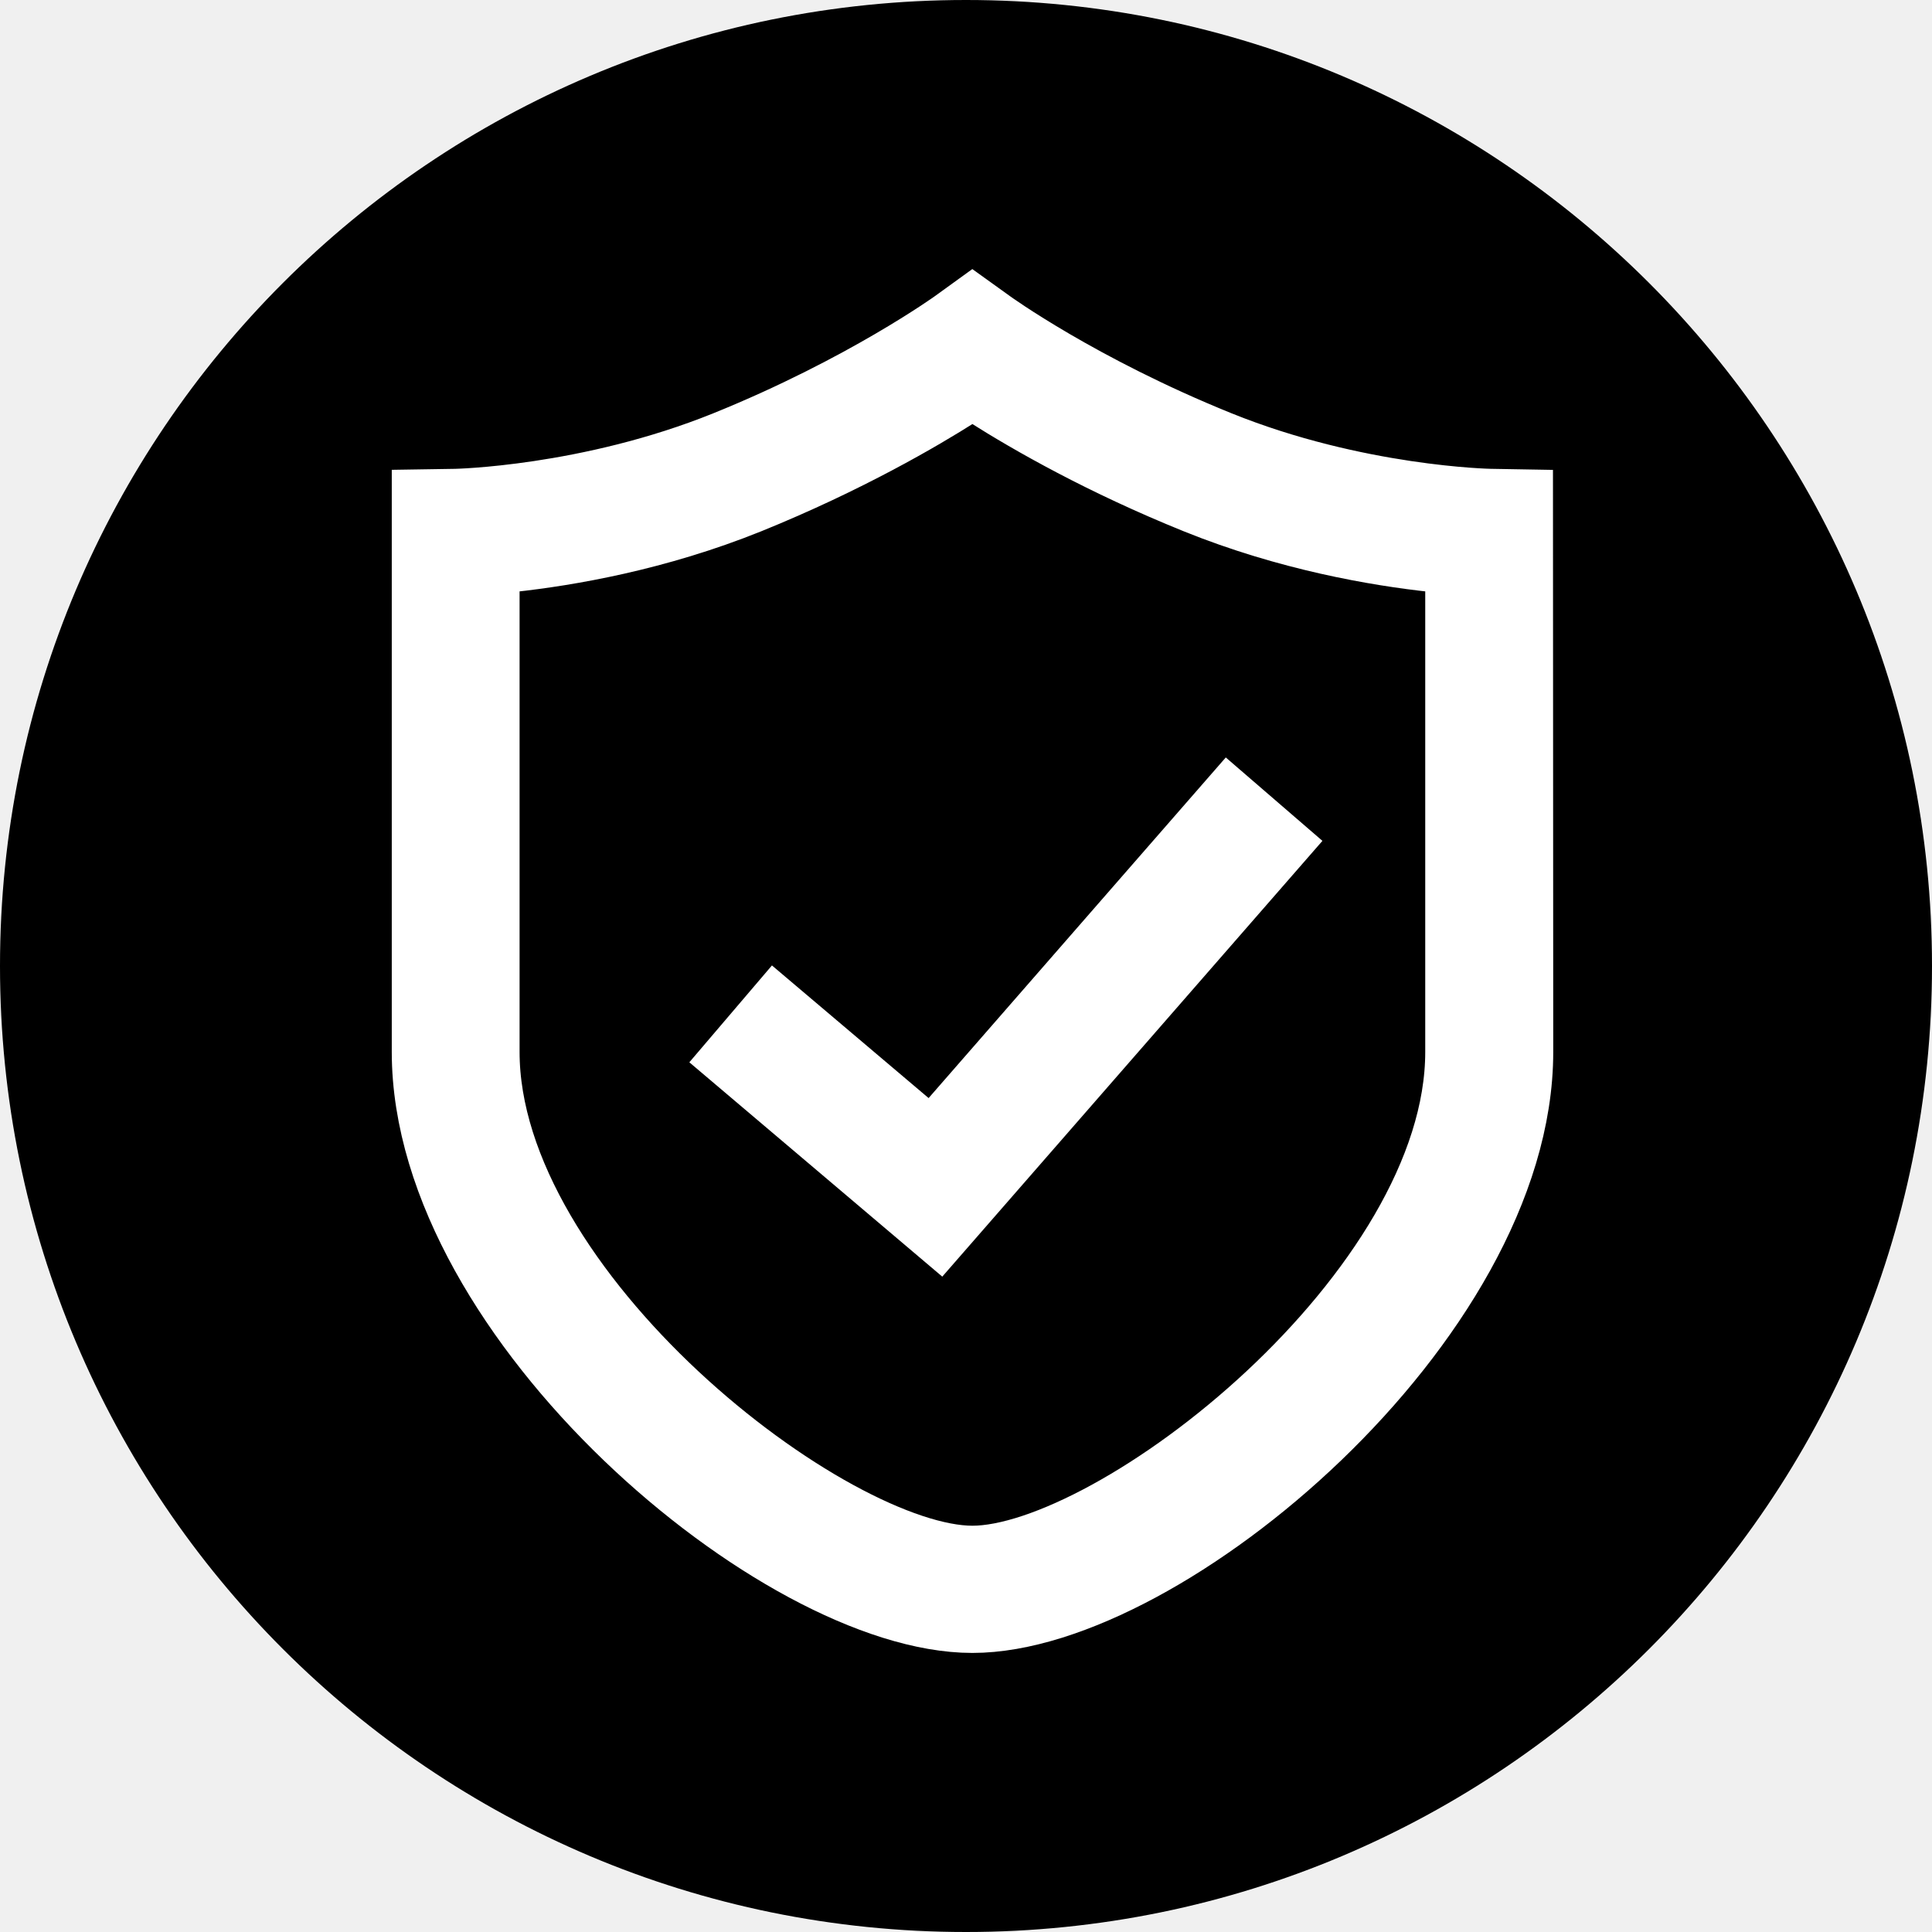
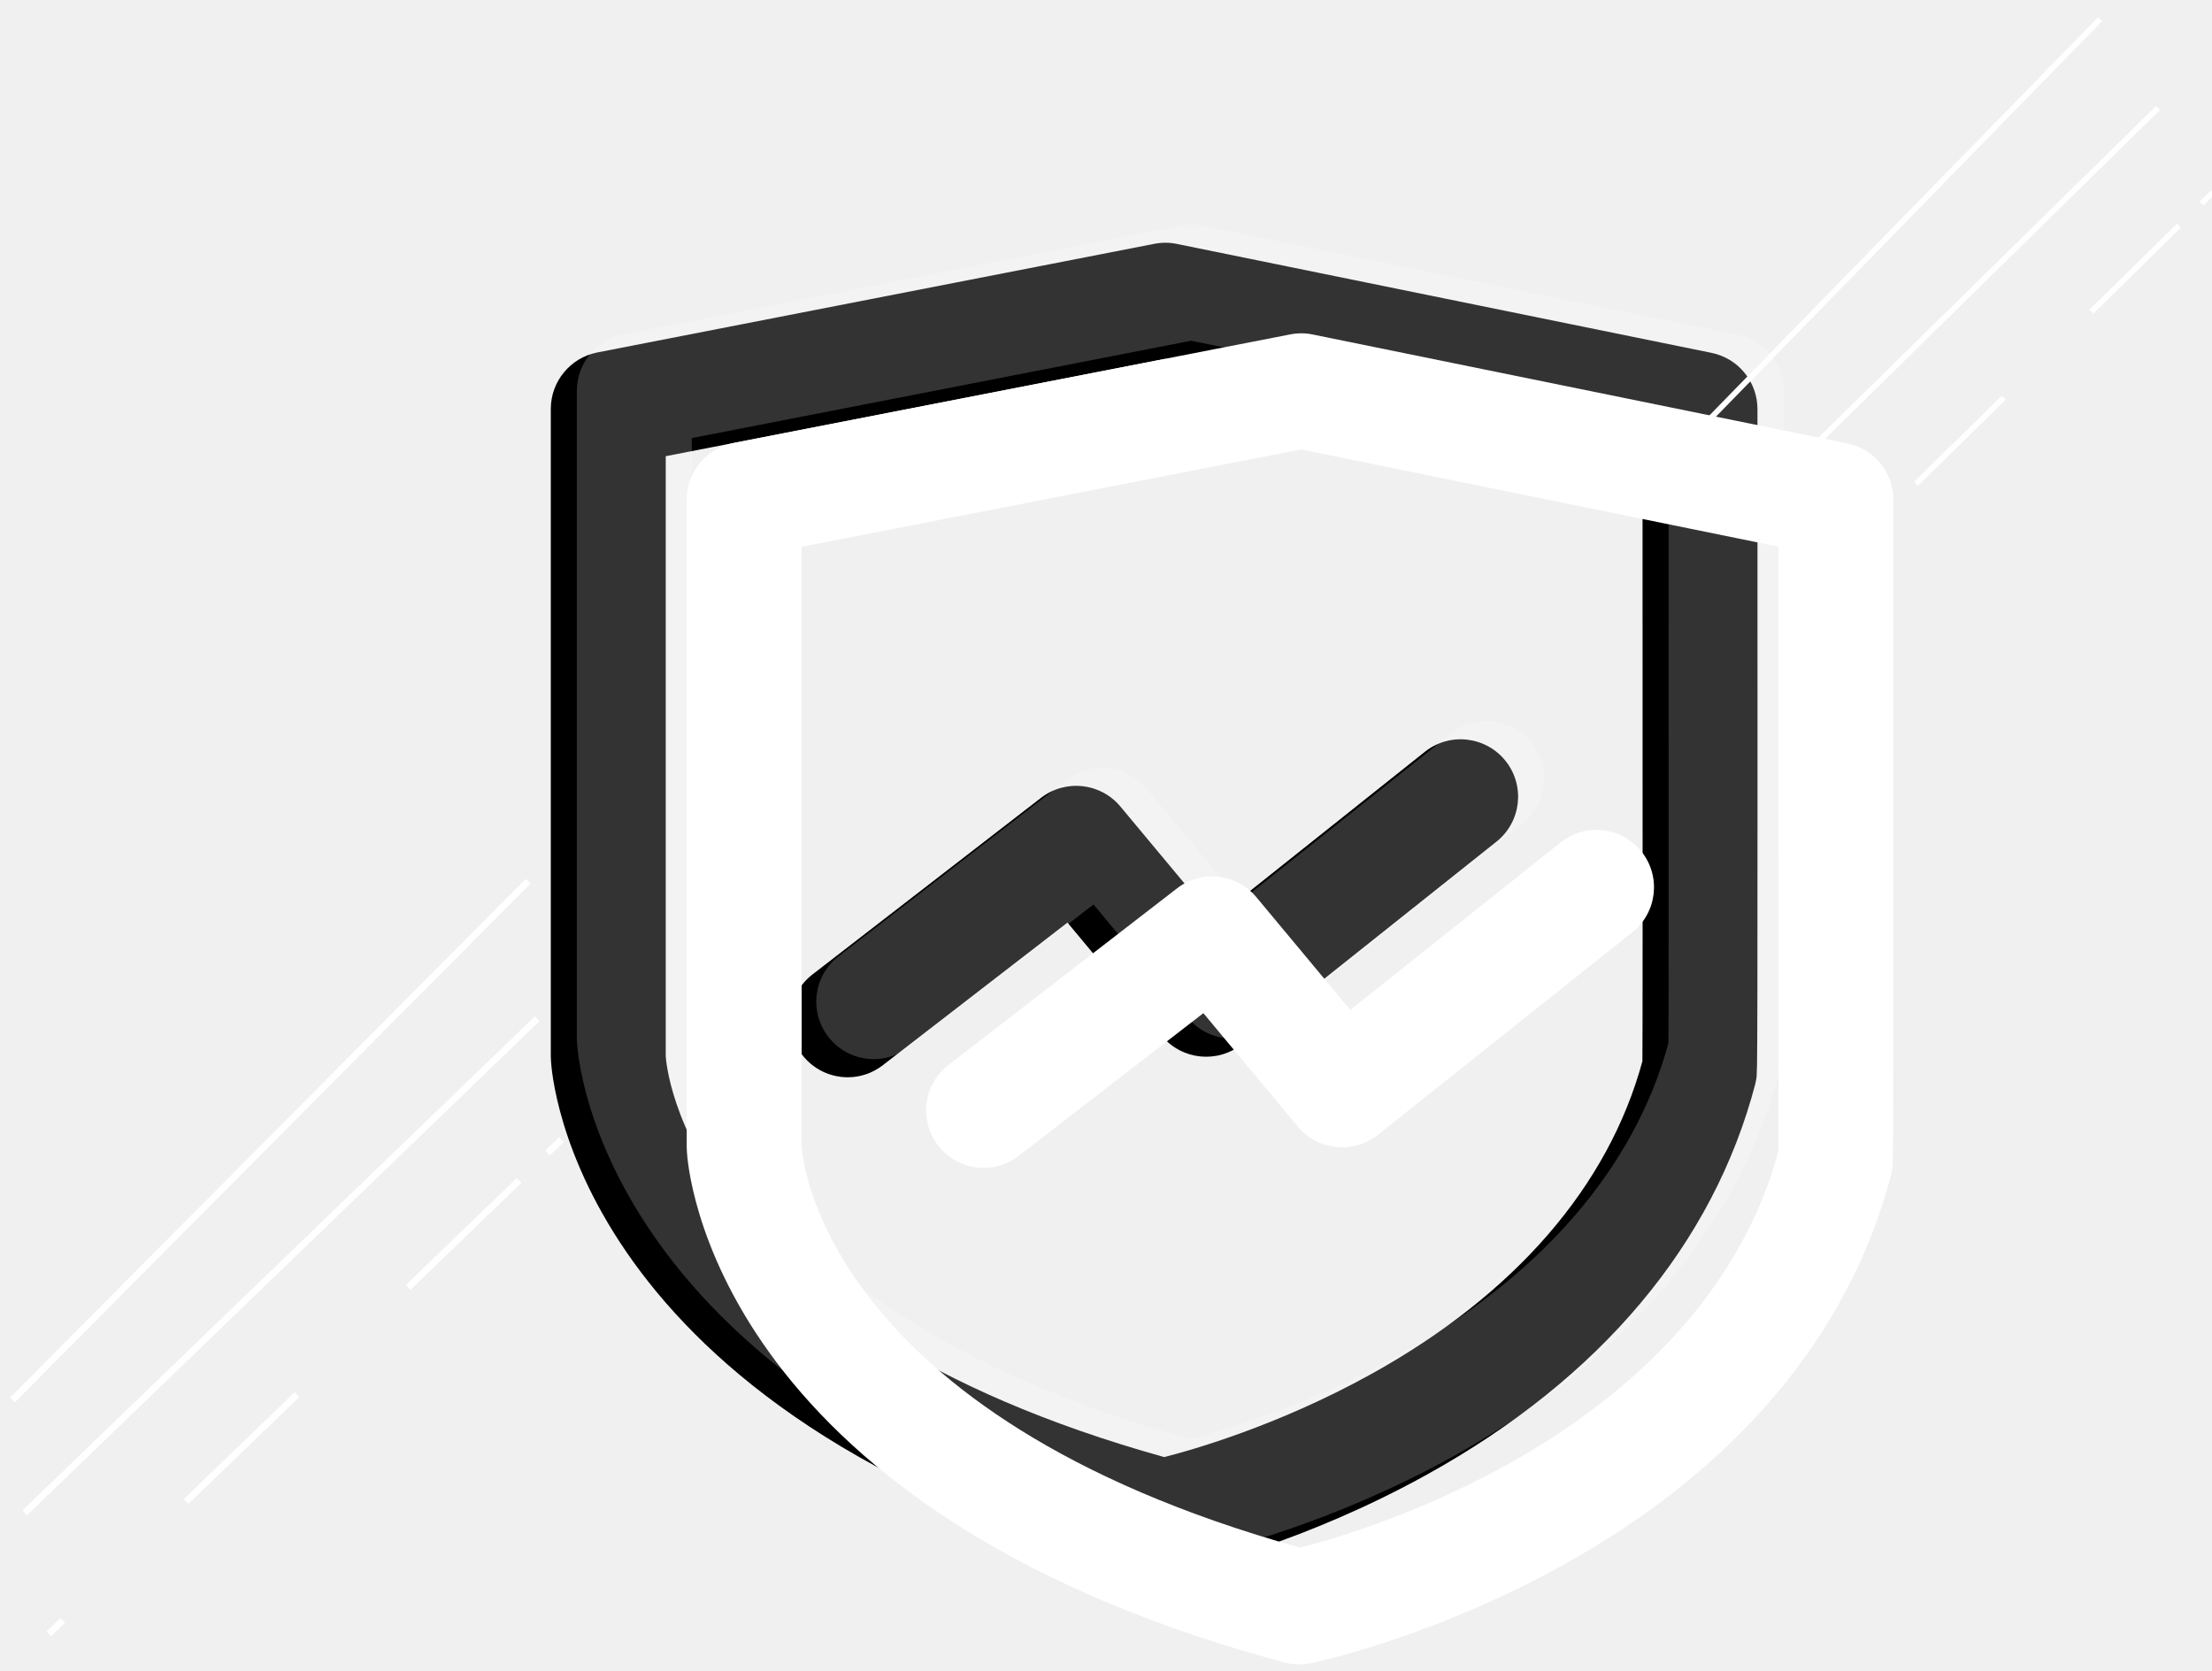
- <svg xmlns="http://www.w3.org/2000/svg" width="90px" height="90px" viewBox="0 0 90 90" version="1.1">
-   <g id="官网h5" stroke="none" stroke-width="1" fill="none" fill-rule="evenodd">
-     <g id="ONT-ID-2.0-Landingpage" transform="translate(-735, -2495)">
-       <g id="编组-12" transform="translate(735, 2495)">
-         <circle id="椭圆形复制" fill="#000000" cx="45" cy="45" r="45" />
-         <path d="M45.298,75 C36.589,75 20.25,61.227 20.25,49.001 L20.25,23.855 L21.215,23.84 C21.258,23.84 27.505,23.72 33.966,21.112 C40.444,18.494 44.682,15.445 44.723,15.416 L45.298,15 L45.888,15.424 C45.9,15.433 50.074,18.461 56.633,21.112 C63.101,23.722 69.358,23.839 69.419,23.839 L70.344,23.855 L70.356,49.003 C70.354,61.229 54.008,75 45.298,75 Z M44.373,17.974 C42.735,19.015 39.301,21.036 34.708,22.897 C30.486,24.599 26.416,25.3 23.745,25.588 L22.204,25.754 L22.204,49.003 C22.204,60.483 38.414,73.074 45.298,73.074 C52.181,73.074 68.393,60.483 68.393,49.003 L68.393,25.754 L66.852,25.588 C64.18,25.3 60.11,24.599 55.891,22.895 C51.556,21.142 48.239,19.252 46.22,17.972 L45.294,17.387 L44.373,17.974 Z M34.936,49.257 L36.189,47.788 L43.47,53.952 L57.301,38.099 L58.775,39.371 L43.684,56.67 L34.936,49.257 Z" id="Fill-3" stroke="#FFFFFF" stroke-width="4" fill="#FFFFFF" />
+ <svg xmlns="http://www.w3.org/2000/svg" width="94px" height="71px" viewBox="0 0 94 71" version="1.1">
+   <g id="页面1" stroke="none" stroke-width="1" fill="none" fill-rule="evenodd">
+     <g id="ONT-ID-2.0-Landingpage" transform="translate(-715, -2516)">
+       <g id="编组" transform="translate(715.5, 2516.794)">
+         <g transform="translate(22.87238, 9.300834)" fill="#000000">
+           <path d="M4.918,9.296 L4.918,34.788 C4.94,35.197 5.774,46.17 26.101,51.839 C27.129,51.579 30.869,50.546 34.902,48.308 C40.996,44.927 44.975,40.336 46.422,35.015 C46.433,34.065 46.433,29.131 46.428,9.291 L26.14,5.158 L4.918,9.296 Z M26.046,56.8 C25.83,56.8 25.615,56.773 25.399,56.712 L25.101,56.629 C1.012,50.027 0.067,35.573 0.04,34.96 C0.04,34.938 0.04,34.855 0.034,34.838 L0.034,7.285 C0.034,6.119 0.863,5.114 2.006,4.887 L25.687,0.268 C26.002,0.207 26.328,0.207 26.643,0.274 L49.361,4.904 C50.499,5.136 51.312,6.136 51.312,7.296 L51.312,8.312 C51.317,35.429 51.317,35.429 51.262,35.766 C51.256,35.794 51.229,35.932 51.223,35.965 C49.439,42.794 44.626,48.502 37.273,52.579 C32.107,55.447 27.41,56.557 26.891,56.673 L26.565,56.745 C26.394,56.784 26.217,56.8 26.046,56.8 L26.046,56.8 Z" id="Fill-1" />
+           <path d="M12.653,35.695 C11.924,35.695 11.2,35.368 10.72,34.744 C9.896,33.678 10.089,32.142 11.161,31.319 L20.869,23.816 C21.907,23.015 23.394,23.175 24.239,24.186 L28.234,28.982 L37.179,21.86 C38.234,21.02 39.77,21.197 40.61,22.252 C41.449,23.308 41.273,24.843 40.217,25.683 L29.405,34.291 C28.366,35.115 26.858,34.965 26.007,33.943 L21.99,29.12 L14.145,35.181 C13.697,35.529 13.173,35.695 12.653,35.695" id="Fill-3" />
+         </g>
+         <path d="M36.632,44.225 C35.903,44.225 35.179,43.899 34.698,43.275 C33.875,42.209 34.068,40.673 35.14,39.849 L44.848,32.347 C45.886,31.546 47.373,31.706 48.218,32.717 L52.212,37.512 L61.158,30.391 C62.213,29.551 63.749,29.728 64.588,30.783 C65.429,31.838 65.252,33.374 64.196,34.214 L53.384,42.822 C52.345,43.645 50.837,43.496 49.986,42.474 L45.969,37.651 L38.124,43.712 C37.676,44.06 37.151,44.225 36.632,44.225 L36.632,44.225 Z M28.897,17.827 L28.897,43.319 C28.919,43.728 29.753,54.701 50.08,60.369 C51.108,60.11 54.848,59.077 58.881,56.839 C64.975,53.458 68.953,48.866 70.401,43.546 C70.412,42.595 70.412,37.662 70.407,17.821 L50.119,13.689 L28.897,17.827 Z M50.025,65.331 C49.809,65.331 49.594,65.303 49.378,65.242 L49.08,65.16 C24.991,58.557 24.046,44.104 24.018,43.491 C24.018,43.468 24.018,43.385 24.013,43.369 L24.013,15.816 C24.013,14.65 24.842,13.644 25.985,13.418 L49.665,8.799 C49.98,8.738 50.306,8.738 50.621,8.804 L73.34,13.434 C74.479,13.667 75.291,14.666 75.291,15.827 L75.291,16.843 C75.296,43.96 75.296,43.96 75.241,44.297 C75.235,44.325 75.208,44.463 75.202,44.496 C73.418,51.325 68.605,57.032 61.251,61.11 C56.086,63.977 51.389,65.088 50.87,65.204 L50.544,65.276 C50.373,65.314 50.196,65.331 50.025,65.331 L50.025,65.331 Z" id="Fill-5备份" fill="#FFFFFF" opacity="0.2" />
+         <path d="M41.301,48.846 C40.572,48.846 39.848,48.52 39.367,47.895 C38.544,46.829 38.737,45.293 39.809,44.47 L49.517,36.967 C50.555,36.166 52.041,36.326 52.887,37.337 L56.881,42.133 L65.826,35.011 C66.882,34.171 68.418,34.348 69.257,35.403 C70.097,36.459 69.92,37.995 68.865,38.834 L58.053,47.442 C57.014,48.266 55.506,48.116 54.655,47.094 L50.638,42.271 L42.793,48.332 C42.345,48.68 41.82,48.846 41.301,48.846 L41.301,48.846 Z M33.566,22.447 L33.566,47.94 C33.588,48.348 34.422,59.321 54.749,64.99 C55.777,64.73 59.517,63.697 63.55,61.459 C69.644,58.078 73.622,53.487 75.07,48.166 C75.081,47.216 75.081,42.282 75.075,22.442 L54.788,18.309 L33.566,22.447 Z M54.694,69.951 C54.478,69.951 54.263,69.924 54.047,69.863 L53.749,69.78 C29.66,63.178 28.715,48.724 28.687,48.111 C28.687,48.089 28.687,48.006 28.682,47.989 L28.682,20.436 C28.682,19.27 29.511,18.265 30.654,18.038 L54.334,13.419 C54.649,13.358 54.975,13.358 55.29,13.425 L78.009,18.055 C79.147,18.287 79.96,19.287 79.96,20.447 L79.96,21.464 C79.965,48.58 79.965,48.58 79.91,48.918 C79.904,48.945 79.877,49.083 79.871,49.116 C78.087,55.945 73.274,61.653 65.92,65.73 C60.754,68.598 56.058,69.708 55.539,69.824 L55.213,69.896 C55.042,69.935 54.865,69.951 54.694,69.951 L54.694,69.951 Z" id="Fill-5" fill="#FFFFFF" />
+         <path d="M22.33,42.508 L0.551,63.509" id="Stroke-7" stroke="#FFFFFF" stroke-width="0.283" />
+         <path d="M23.358,47.648 L22.773,48.212" id="Stroke-9" stroke="#FFFFFF" stroke-width="0.283" />
+         <path d="M21.56,49.381 L2.77,67.5" id="Stroke-11" stroke="#FFFFFF" stroke-width="0.283" stroke-dasharray="6.553,6.553" />
+         <path d="M2.164,68.085 L1.579,68.649" id="Stroke-13" stroke="#FFFFFF" stroke-width="0.283" />
+         <path d="M21.942,36.665 L0.026,58.714" id="Stroke-15" stroke="#FFFFFF" stroke-width="0.283" />
+         <path d="M91.212,3.791 L73.977,20.717" id="Stroke-17" stroke="#FFFFFF" stroke-width="0.236" />
+         <path d="M93.539,7.381 L93.056,7.855" id="Stroke-19" stroke="#FFFFFF" stroke-width="0.236" />
+         <path d="M92.099,8.795 L77.264,23.363" id="Stroke-21" stroke="#FFFFFF" stroke-width="0.236" stroke-dasharray="5.22,5.22" />
+         <path d="M76.786,23.833 L76.303,24.306" id="Stroke-23" stroke="#FFFFFF" stroke-width="0.236" />
+         <path d="M88.745,0.021 L69.168,20.078" id="Stroke-25" stroke="#FFFFFF" stroke-width="0.236" />
      </g>
    </g>
  </g>
</svg>
